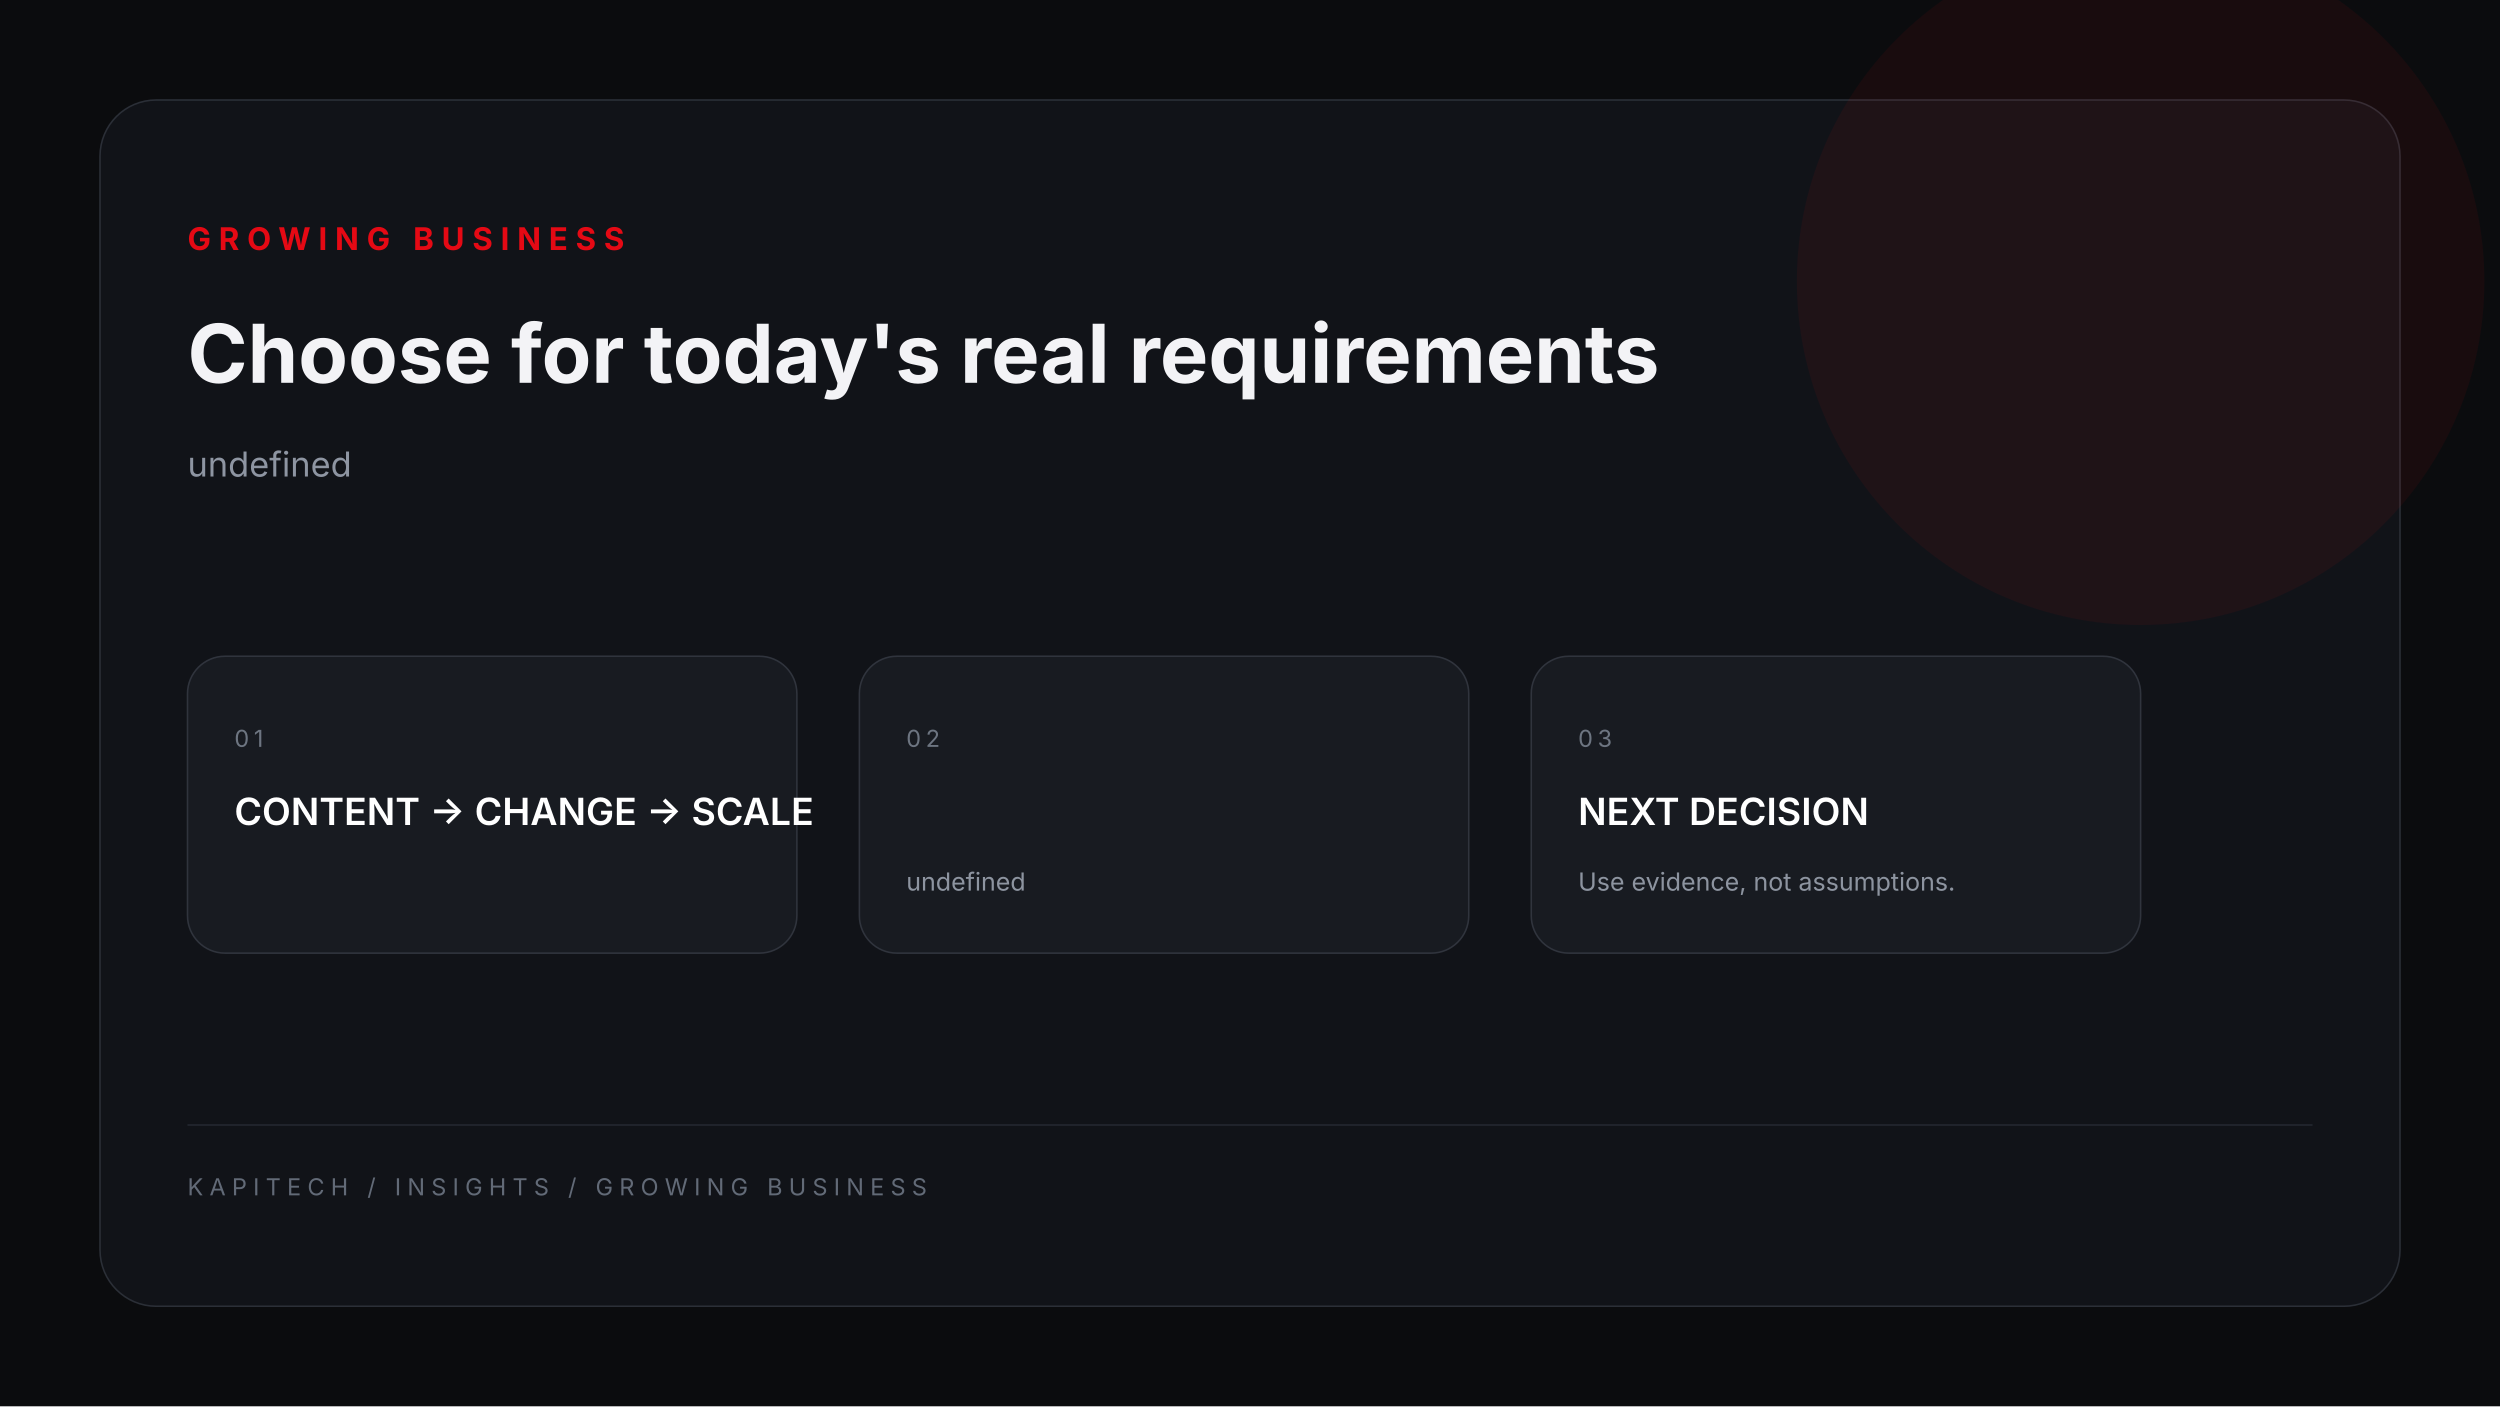
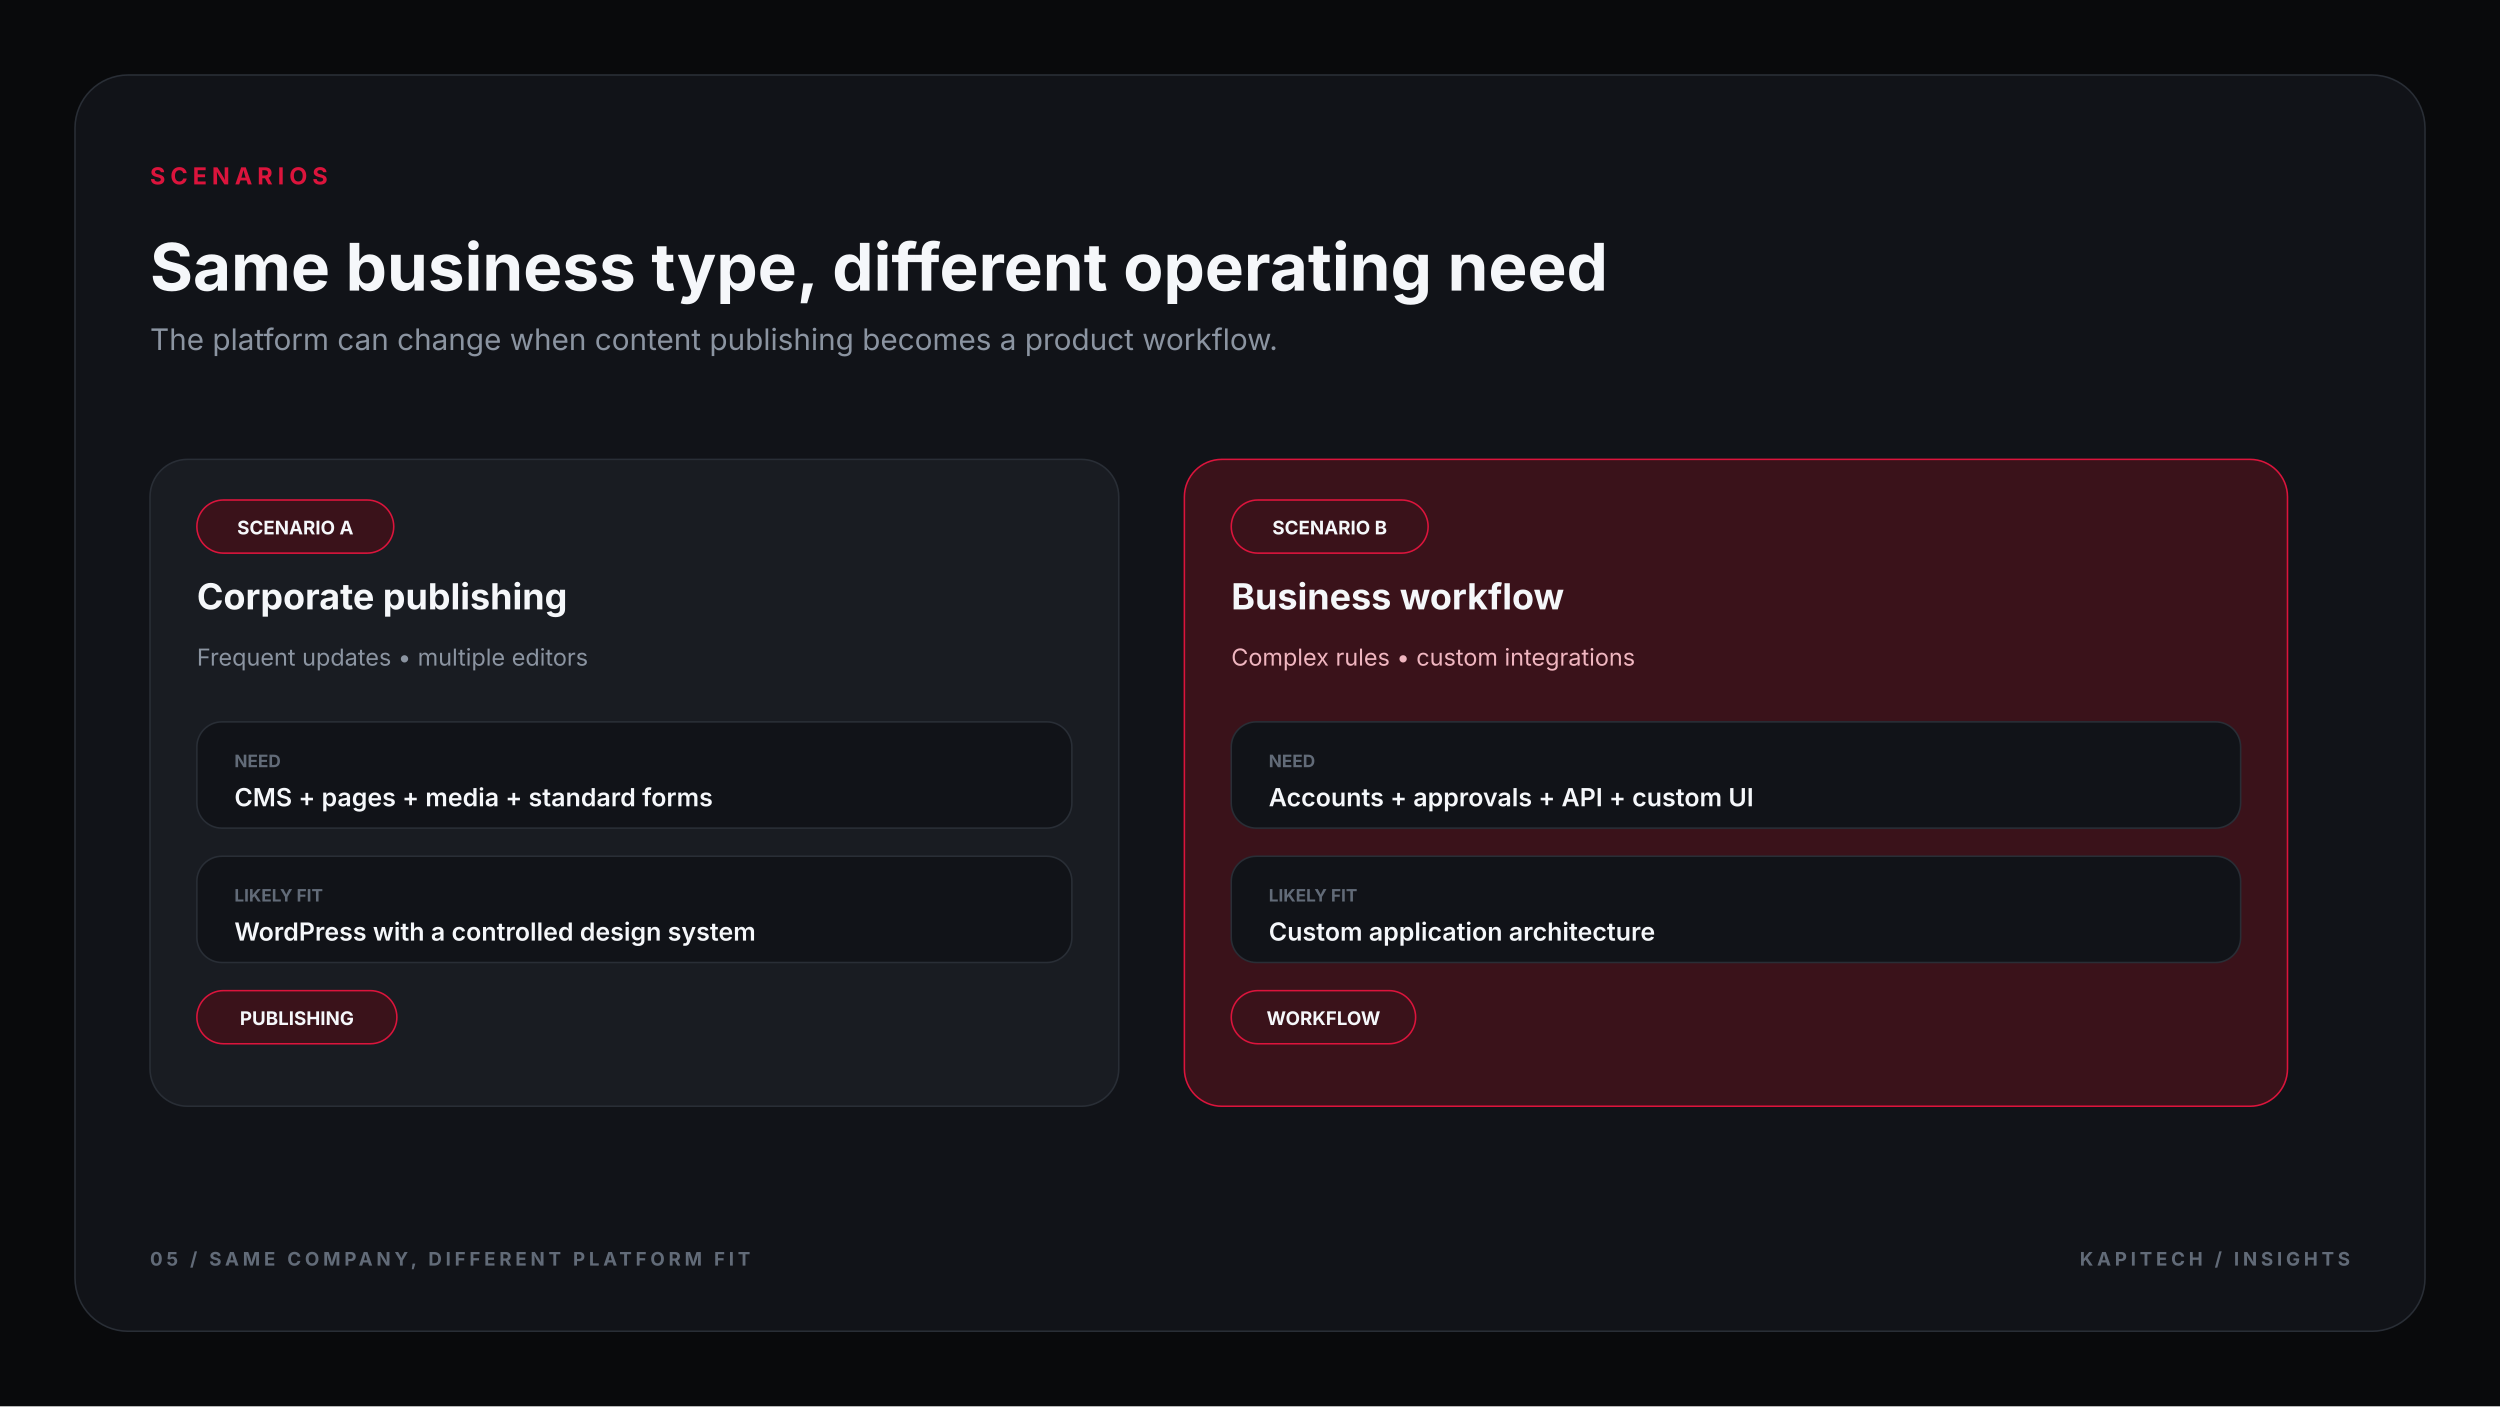
- <svg xmlns="http://www.w3.org/2000/svg" viewBox="0 0 1600 900" role="img">
-   <rect width="1600" height="900" fill="#0B0C0E" />
-   <rect x="64" y="64" width="1472" height="772" rx="36" fill="#111318" stroke="#2B2F37" />
-   <circle cx="1370" cy="180" r="220" fill="#E50914" opacity=".07" />
-   <text x="120" y="160" fill="#E50914" font-family="Inter,Arial,sans-serif" font-size="20" font-weight="700" letter-spacing="5">GROWING BUSINESS</text>
-   <text x="120" y="245" fill="#F3F3F6" font-family="Inter,Arial,sans-serif" font-size="52" font-weight="700">Choose for today's real requirements</text>
-   <text x="120" y="305" fill="#8E95A2" font-family="Inter,Arial,sans-serif" font-size="22">undefined</text>
-   <g transform="translate(120 420)">
-     <rect width="390" height="190" rx="24" fill="#181B21" stroke="#30343D" />
-     <text x="30" y="58" fill="#6D7581" font-family="Inter,Arial" font-size="15" letter-spacing="3">01</text>
-     <text x="30" y="108" fill="#FFF" font-family="Inter,Arial" font-size="24" font-weight="600">CONTENT → CHANGE → SCALE</text>
-     <text x="30" y="150" fill="#8D94A0" font-family="Inter,Arial" font-size="16" />
-     <rect x="430" width="390" height="190" rx="24" fill="#181B21" stroke="#30343D" />
-     <text x="460" y="58" fill="#6D7581" font-family="Inter,Arial" font-size="15" letter-spacing="3">02</text>
-     <text x="460" y="108" fill="#FFF" font-family="Inter,Arial" font-size="24" font-weight="600" />
-     <text x="460" y="150" fill="#8D94A0" font-family="Inter,Arial" font-size="16">undefined</text>
-     <rect x="860" width="390" height="190" rx="24" fill="#181B21" stroke="#30343D" />
-     <text x="890" y="58" fill="#6D7581" font-family="Inter,Arial" font-size="15" letter-spacing="3">03</text>
-     <text x="890" y="108" fill="#FFF" font-family="Inter,Arial" font-size="24" font-weight="600">NEXT DECISION</text>
-     <text x="890" y="150" fill="#8D94A0" font-family="Inter,Arial" font-size="16">Use evidence, not assumptions.</text>
-   </g>
-   <path d="M120 720H1480" stroke="#242831" />
-   <text x="120" y="765" fill="#626A77" font-family="Inter,Arial" font-size="15" letter-spacing="4">KAPITECH / INSIGHTS / GROWING BUSINESS</text>
+ <svg xmlns="http://www.w3.org/2000/svg" viewBox="0 0 1600 900" role="img" aria-labelledby="title desc">
+   <rect width="1600" height="900" fill="#090A0C" />
+   <rect x="48" y="48" width="1504" height="804" rx="34" fill="#111318" stroke="#292E36" />
+   <text x="96" y="118" fill="#DC143C" font-family="Inter,Arial" font-size="15" font-weight="700" letter-spacing="3.2">SCENARIOS</text>
+   <text x="96" y="186" fill="#F5F7FA" font-family="Inter,Arial" font-size="42" font-weight="700">Same business type, different operating need</text>
+   <text x="96" y="224" fill="#8B94A1" font-family="Inter,Arial" font-size="19">The platform can change when content publishing becomes a product workflow.</text>
+   <rect x="96" y="294" width="620" height="414" rx="24" fill="#191C22" stroke="#292E36" />
+   <rect x="126" y="320" width="126" height="34" rx="17" fill="#3A121A" stroke="#DC143C" />
+   <text x="189" y="342" text-anchor="middle" fill="#F5F7FA" font-family="Inter,Arial" font-size="12" font-weight="700">SCENARIO A</text>
+   <text x="126" y="390" fill="#F5F7FA" font-family="Inter,Arial" font-size="23" font-weight="700">Corporate publishing</text>
+   <text x="126" y="426" fill="#8B94A1" font-family="Inter,Arial" font-size="15">Frequent updates • multiple editors</text>
+   <rect x="126" y="462" width="560" height="68" rx="16" fill="#111318" stroke="#292E36" />
+   <text x="150" y="491" fill="#626B78" font-family="Inter,Arial" font-size="11" font-weight="700">NEED</text>
+   <text x="150" y="516" fill="#F5F7FA" font-family="Inter,Arial" font-size="16" font-weight="600">CMS + pages + media + standard forms</text>
+   <rect x="126" y="548" width="560" height="68" rx="16" fill="#111318" stroke="#292E36" />
+   <text x="150" y="577" fill="#626B78" font-family="Inter,Arial" font-size="11" font-weight="700">LIKELY FIT</text>
+   <text x="150" y="602" fill="#F5F7FA" font-family="Inter,Arial" font-size="16" font-weight="600">WordPress with a controlled design system</text>
+   <rect x="126" y="634" width="128" height="34" rx="17" fill="#3A121A" stroke="#DC143C" />
+   <text x="190" y="656" text-anchor="middle" fill="#F5F7FA" font-family="Inter,Arial" font-size="12" font-weight="700">PUBLISHING</text>
+   <rect x="758" y="294" width="706" height="414" rx="24" fill="#3A121A" stroke="#DC143C" />
+   <rect x="788" y="320" width="126" height="34" rx="17" fill="#3A121A" stroke="#DC143C" />
+   <text x="851" y="342" text-anchor="middle" fill="#F5F7FA" font-family="Inter,Arial" font-size="12" font-weight="700">SCENARIO B</text>
+   <text x="788" y="390" fill="#F5F7FA" font-family="Inter,Arial" font-size="23" font-weight="700">Business workflow</text>
+   <text x="788" y="426" fill="#F0B6C0" font-family="Inter,Arial" font-size="15">Complex rules • custom integrations</text>
+   <rect x="788" y="462" width="646" height="68" rx="16" fill="#111318" stroke="#292E36" />
+   <text x="812" y="491" fill="#626B78" font-family="Inter,Arial" font-size="11" font-weight="700">NEED</text>
+   <text x="812" y="516" fill="#F5F7FA" font-family="Inter,Arial" font-size="16" font-weight="600">Accounts + approvals + API + custom UI</text>
+   <rect x="788" y="548" width="646" height="68" rx="16" fill="#111318" stroke="#292E36" />
+   <text x="812" y="577" fill="#626B78" font-family="Inter,Arial" font-size="11" font-weight="700">LIKELY FIT</text>
+   <text x="812" y="602" fill="#F5F7FA" font-family="Inter,Arial" font-size="16" font-weight="600">Custom application architecture</text>
+   <rect x="788" y="634" width="118" height="34" rx="17" fill="#3A121A" stroke="#DC143C" />
+   <text x="847" y="656" text-anchor="middle" fill="#F5F7FA" font-family="Inter,Arial" font-size="12" font-weight="700">WORKFLOW</text>
+   <text x="96" y="810" fill="#626B78" font-family="Inter,Arial" font-size="12" font-weight="700" letter-spacing="2.4">05 / SAME COMPANY, DIFFERENT PLATFORM FIT</text>
+   <text x="1504" y="810" text-anchor="end" fill="#626B78" font-family="Inter,Arial" font-size="12" font-weight="700" letter-spacing="2.4">KAPITECH / INSIGHTS</text>
</svg>
